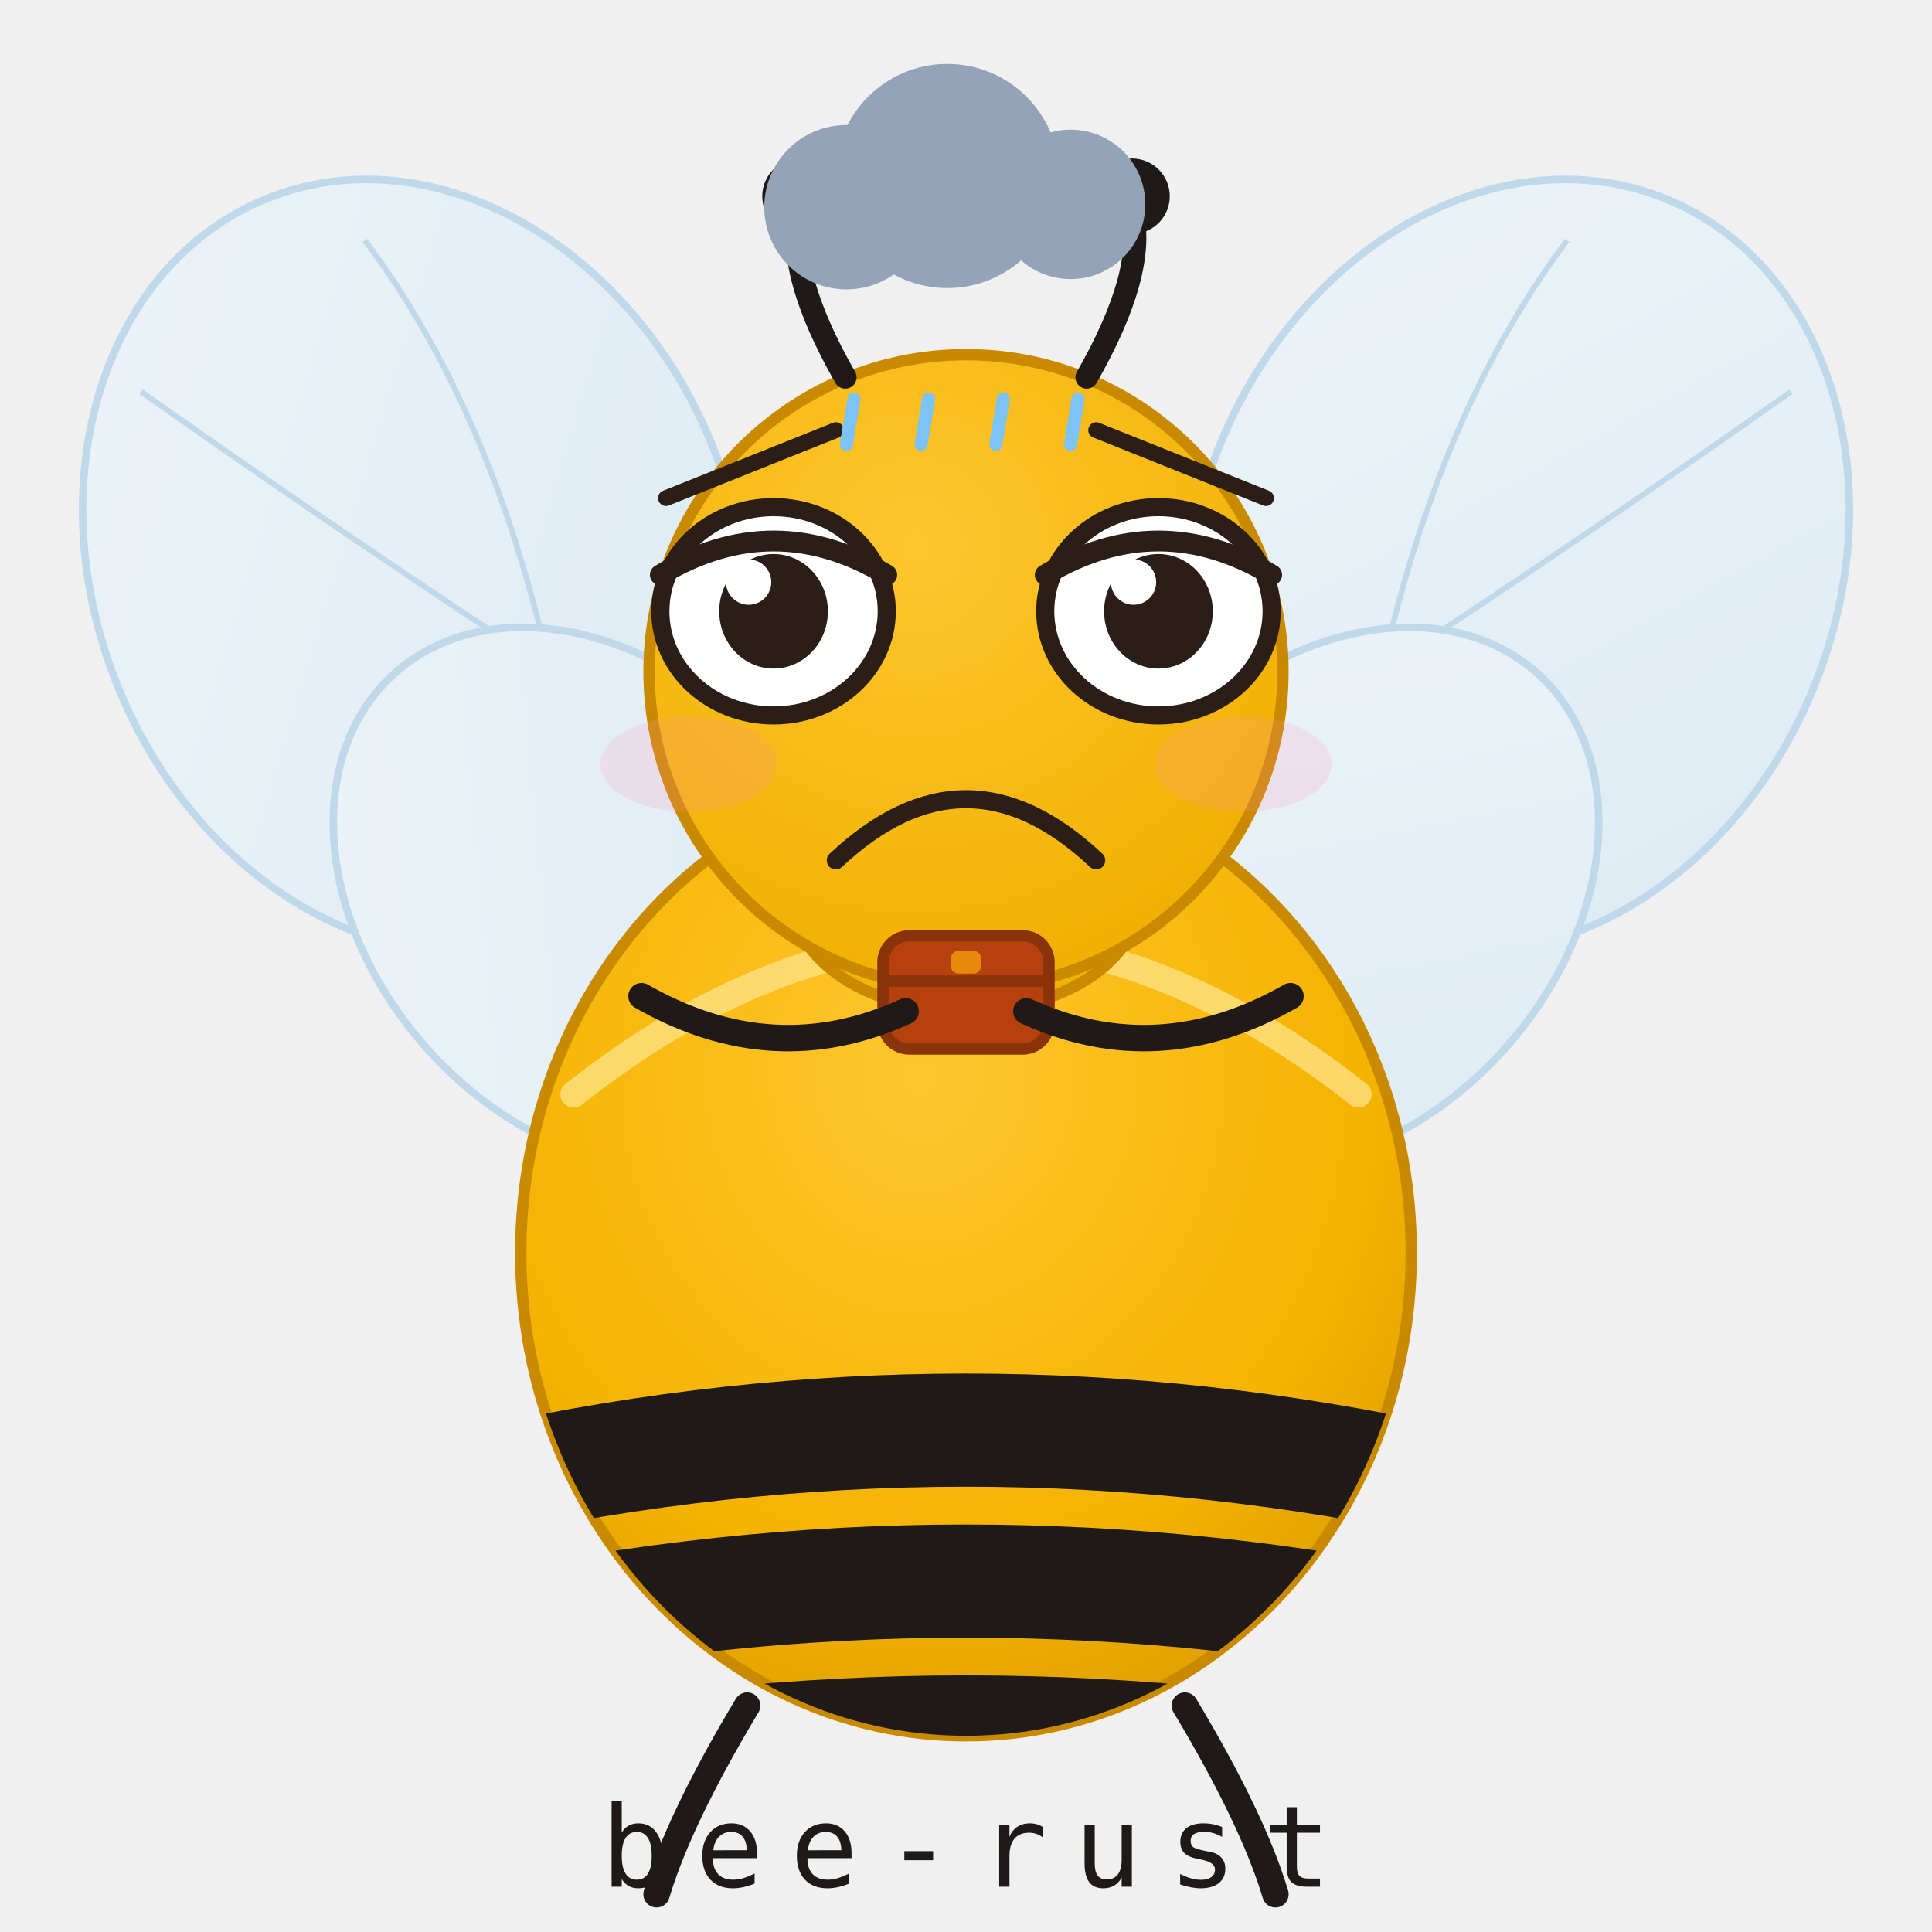
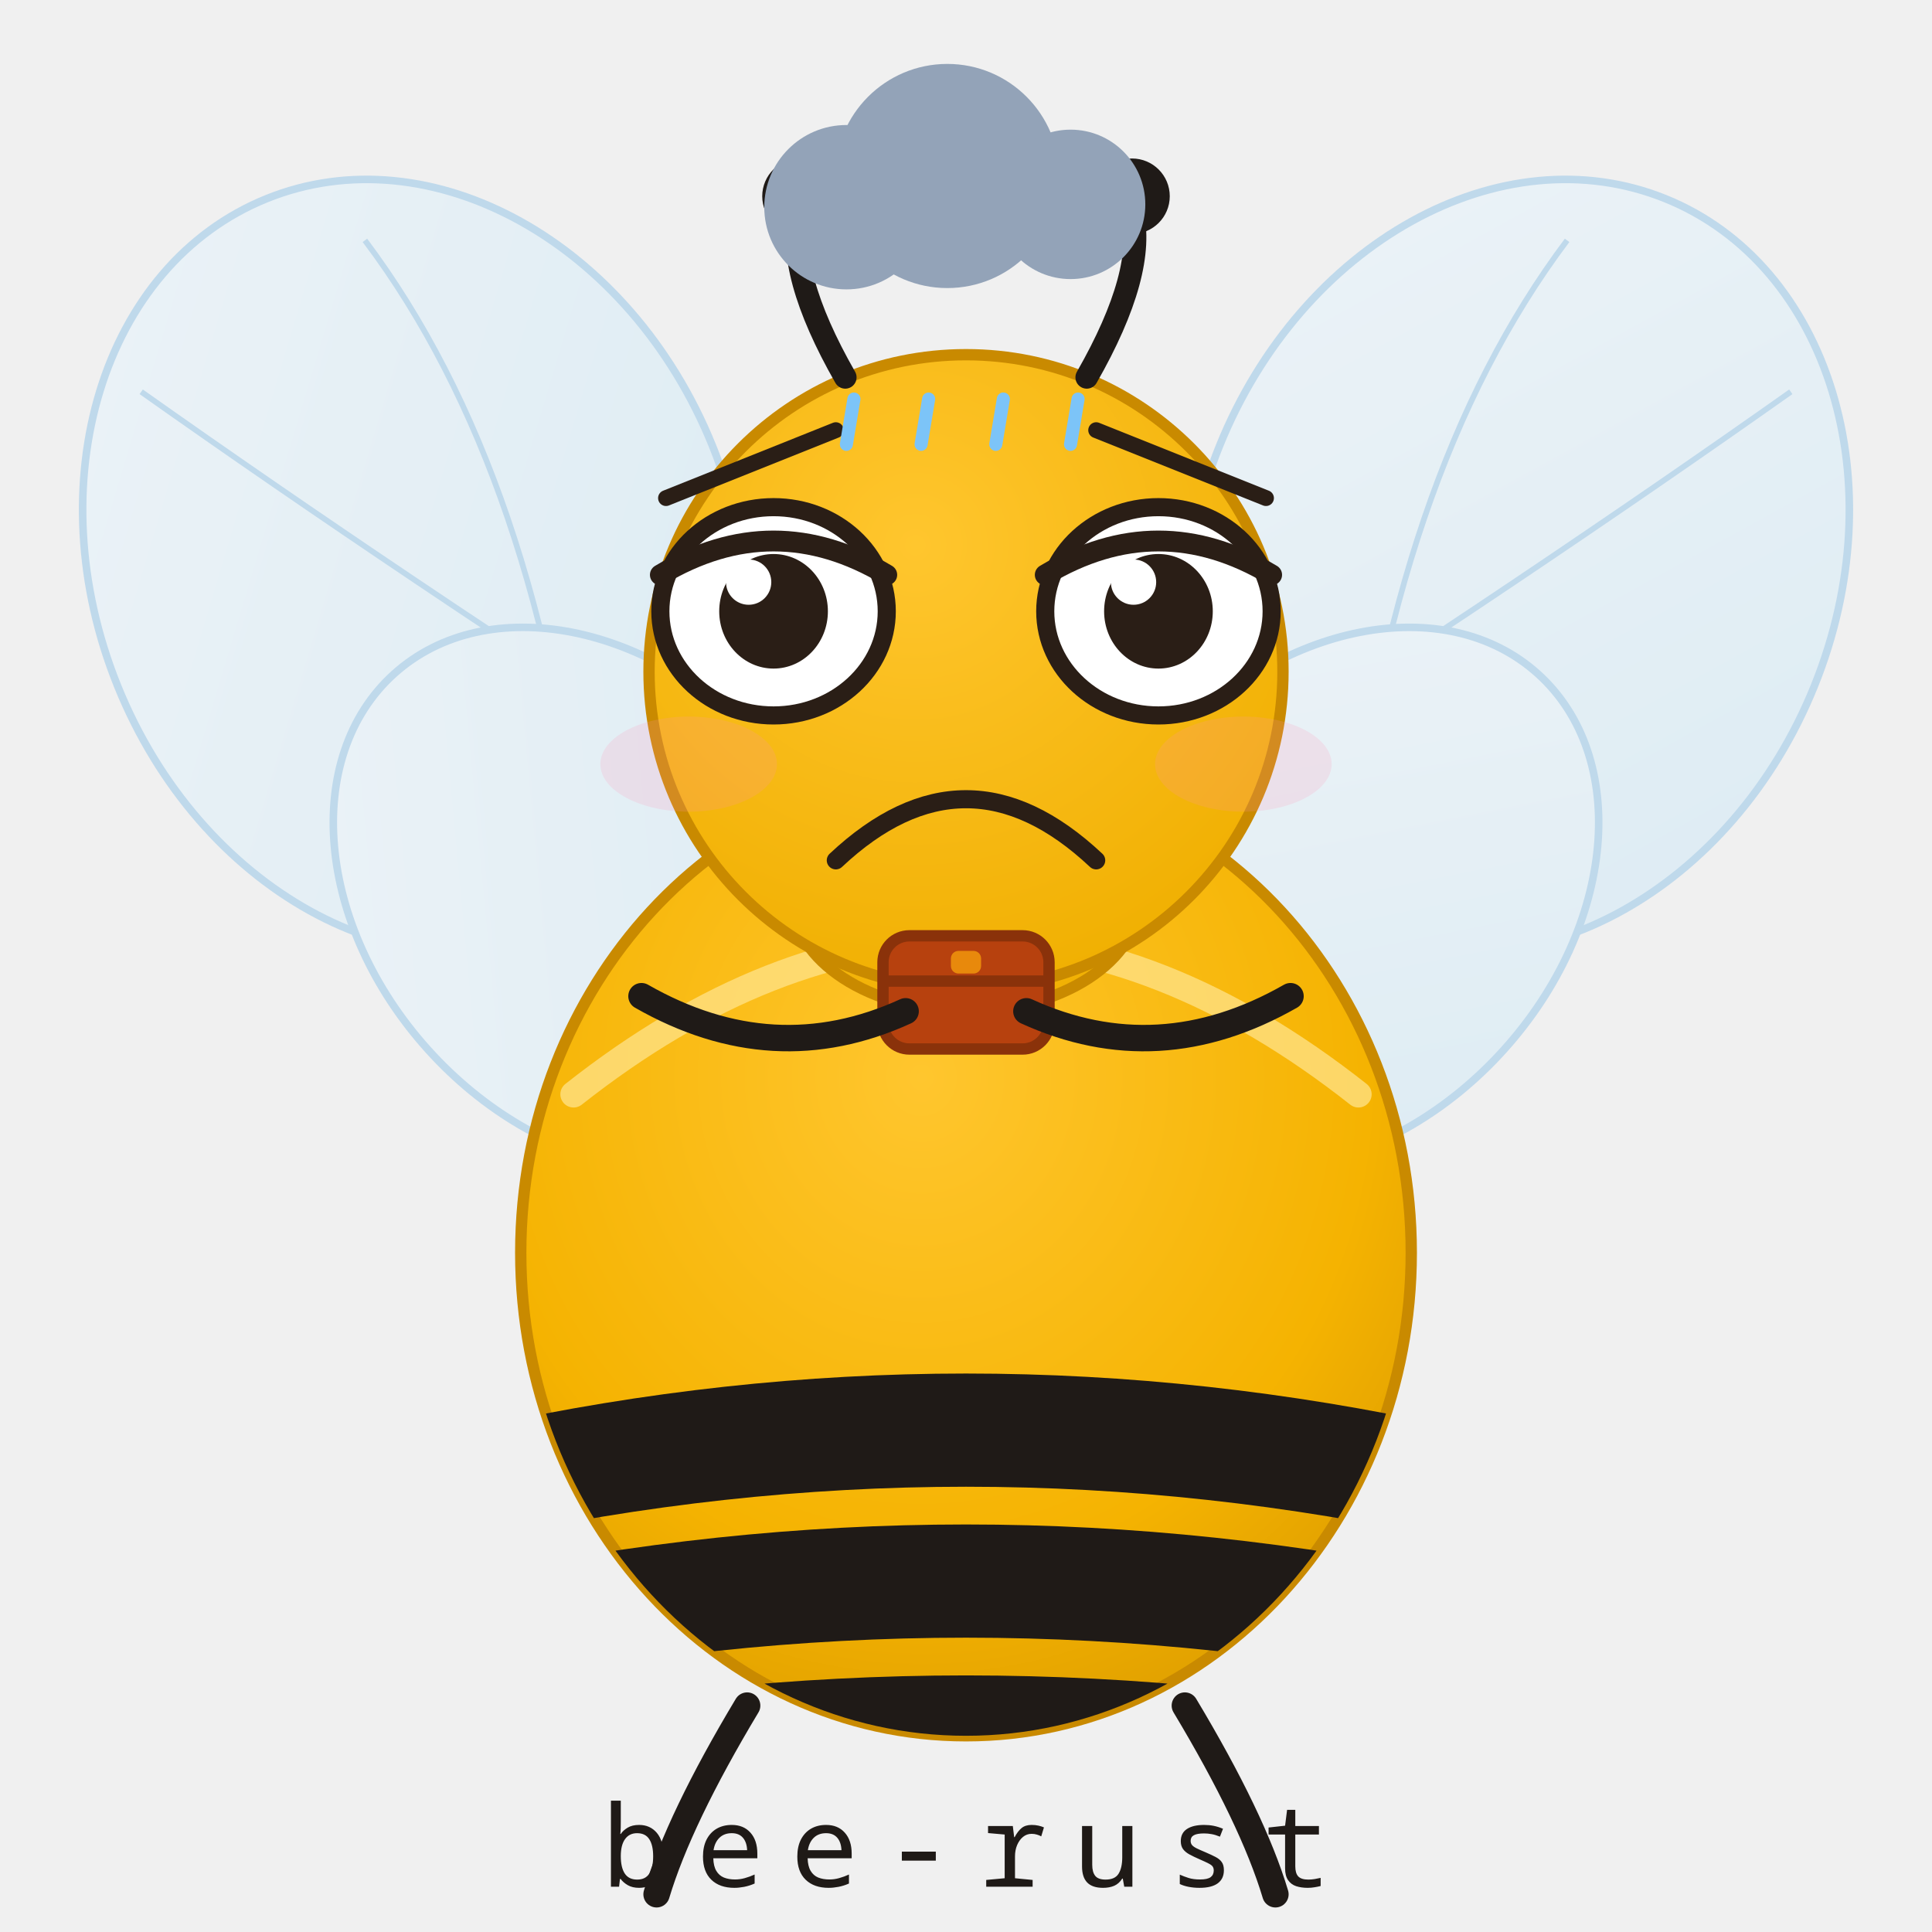
<svg xmlns="http://www.w3.org/2000/svg" viewBox="0 0 512 512" width="512" height="512" role="img" aria-label="Rusty · 沮丧 Depressed">
  <style>
.ex-motion { animation: ex-slump 4.2s ease-in-out infinite; transform-box: fill-box; transform-origin: 50% 50%; }
.ex-anim-tear { animation: ex-tear 1.8s ease-in infinite; transform-box: fill-box; transform-origin: center; }
.ex-anim-sweat { animation: ex-tear 1.5s ease-in infinite; transform-box: fill-box; transform-origin: center; }
.ex-anim-heart { animation: ex-heart 2.2s ease-out infinite; transform-box: fill-box; transform-origin: center; }
.ex-anim-spark { animation: ex-spark 1.9s ease-in-out infinite; transform-box: fill-box; transform-origin: center; }
.ex-anim-rain { animation: ex-rain 1.4s linear infinite; transform-box: fill-box; transform-origin: center; }
.ex-anim-confetti { animation: ex-confetti 2.4s linear infinite; transform-box: fill-box; transform-origin: center; }
.ex-anim-pulse { animation: ex-pulse 1.6s ease-in-out infinite; transform-box: fill-box; transform-origin: center; }
.ex-anim-knock { animation: ex-knock 0.55s ease-in-out infinite; transform-box: fill-box; transform-origin: center; }
.ex-anim-knockline { animation: ex-knockline 0.55s ease-out infinite; transform-box: fill-box; transform-origin: center; }
.ex-anim-palm { animation: ex-palm 0.9s ease-in-out infinite; transform-box: fill-box; transform-origin: center; }
.ex-anim-steam { animation: ex-steam 1.8s ease-out infinite; transform-box: fill-box; transform-origin: center; }
.ex-anim-shock { animation: ex-shock 0.5s ease-in-out infinite; transform-box: fill-box; transform-origin: center; }
.ex-anim-please { animation: ex-please 1.4s ease-in-out infinite; transform-box: fill-box; transform-origin: center; }
.ex-anim-drift { animation: ex-drift 4.5s ease-in-out infinite; transform-box: fill-box; transform-origin: center; }
@keyframes ex-slump { 0%,100% { transform: translateY(0); } 50% { transform: translateY(9.6px); } }
@keyframes ex-tear { 0% { transform: translateY(0); opacity: 0; } 18% { opacity: 1; } 100% { transform: translateY(33px); opacity: 0; } }
@keyframes ex-heart { 0% { transform: translateY(0) scale(.65); opacity: 0; } 20% { opacity: 1; } 100% { transform: translateY(-54px) scale(1.15); opacity: 0; } }
@keyframes ex-spark { 0%,100% { transform: scale(.6) rotate(0deg); opacity: .3; } 50% { transform: scale(1.15) rotate(25deg); opacity: 1; } }
@keyframes ex-rain { 0% { transform: translateY(0); opacity: 0; } 20% { opacity: 1; } 100% { transform: translateY(36px); opacity: 0; } }
@keyframes ex-confetti { 0% { transform: translateY(-10.5px) rotate(0deg); opacity: 1; } 100% { transform: translateY(48px) rotate(200deg); opacity: 0; } }
@keyframes ex-pulse { 0%,100% { transform: scale(1); opacity: .35; } 50% { transform: scale(1.18); opacity: .7; } }
@keyframes ex-knock { 0%,100% { transform: translateX(13.5px); } 35% { transform: translateX(0); } }
@keyframes ex-knockline { 0%,100% { transform: scaleX(.6); opacity: .35; } 35% { transform: scaleX(1); opacity: 1; } }
@keyframes ex-palm { 0%,100% { transform: translateY(0) rotate(0deg); } 50% { transform: translateY(-3.6px) rotate(-4deg); } }
@keyframes ex-steam { 0% { transform: translateY(0); opacity: .7; } 100% { transform: translateY(-27px); opacity: 0; } }
@keyframes ex-shock { 0%,100% { transform: scaleX(.7); opacity: .4; } 50% { transform: scaleX(1.25); opacity: 1; } }
@keyframes ex-please { 0%,100% { transform: translateY(0); } 50% { transform: translateY(-5.4px); } }
@keyframes ex-drift { 0%,100% { transform: translateY(0); } 50% { transform: translateY(-6px); } }
@media (prefers-reduced-motion: reduce) {
  .ex-motion, [class*="ex-anim-"] { animation: none !important; }
}
</style>
  <g class="ex-motion ex-depressed">
    <g class="ex-base">
      <defs>
        <radialGradient id="bellyGrad" cx="45%" cy="32%" r="72%">
          <stop offset="0%" stop-color="#FFC62E" />
          <stop offset="70%" stop-color="#F5B301">
        
      </stop>
          <stop offset="100%" stop-color="#DE9E00" />
        </radialGradient>
        <radialGradient id="headGrad" cx="42%" cy="30%" r="75%">
          <stop offset="0%" stop-color="#FFC62E" />
          <stop offset="100%" stop-color="#F0AF00" />
        </radialGradient>
        <linearGradient id="wingGrad" x1="0" y1="0" x2="1" y2="1">
          <stop offset="0%" stop-color="#EAF5FC" />
          <stop offset="100%" stop-color="#CFE8F5" />
        </linearGradient>
        <clipPath id="bellyClip">
          <ellipse cx="256" cy="332" rx="118" ry="128" />
        </clipPath>
      </defs>
      <g>
        <g fill="url(#wingGrad)" stroke="#9FC9E8" stroke-width="2" opacity="0.6">
          <g>
            <ellipse cx="110" cy="150" rx="85" ry="105" transform="rotate(-22 110 150)" />
            <path d="M60 80 Q105 150 165 235" fill="none" stroke-width="1.5" transform="rotate(-22 110 150)" />
            <path d="M130 65 Q150 140 120 245" fill="none" stroke-width="1.5" transform="rotate(-22 110 150)" />
          </g>
          <g>
            <ellipse cx="402" cy="150" rx="85" ry="105" transform="rotate(22 402 150)" />
            <path d="M452 80 Q407 150 347 235" fill="none" stroke-width="1.5" transform="rotate(22 402 150)" />
            <path d="M382 65 Q362 140 392 245" fill="none" stroke-width="1.5" transform="rotate(22 402 150)" />
          </g>
          <g>
            <ellipse cx="158" cy="238" rx="60" ry="80" transform="rotate(-42 158 238)" />
          </g>
          <g>
            <ellipse cx="354" cy="238" rx="60" ry="80" transform="rotate(42 354 238)" />
          </g>
        </g>
        <g stroke="#1F1A17" stroke-width="7" stroke-linecap="round" fill="none">
          <path d="M198 452 Q180 482 174 502" />
          <path d="M314 452 Q332 482 338 502" />
        </g>
        <g>
          <ellipse cx="256" cy="332" rx="118" ry="128" fill="url(#bellyGrad)" stroke="#C98A00" stroke-width="3" />
          <path d="M152 290 Q256 208 360 290" fill="none" stroke="#FFE38A" stroke-width="7" stroke-linecap="round" opacity="0.75">
      
    </path>
          <g clip-path="url(#bellyClip)">
            <path d="M128 378 Q256 350 384 378 L384 408 Q256 380 128 408 Z" fill="#1F1A17" />
            <path d="M124 418 Q256 390 388 418 L388 448 Q256 420 124 448 Z" fill="#1F1A17" />
            <path d="M120 458 Q256 430 392 458 L392 486 Q256 460 120 486 Z" fill="#1F1A17" />
          </g>
        </g>
        <ellipse cx="256" cy="238" rx="46" ry="30" fill="url(#headGrad)" stroke="#C98A00" stroke-width="3" />
        <circle cx="256" cy="178" r="84" fill="url(#headGrad)" stroke="#C98A00" stroke-width="3" />
        <g stroke="#1F1A17" stroke-width="6" stroke-linecap="round" fill="#1F1A17">
          <path d="M224 100 Q208 72 212 56" fill="none" />
          <circle cx="212" cy="52" r="7" />
          <path d="M288 100 Q304 72 300 56" fill="none" />
          <circle cx="300" cy="52" r="7" />
        </g>
        <g>
          <rect x="234" y="248" width="44" height="30" rx="7" fill="#B7410E" stroke="#8A320A" stroke-width="3" />
          <path d="M234 260 L278 260" stroke="#8A320A" stroke-width="3" />
          <rect x="252" y="252" width="8" height="6" rx="2" fill="#E8890C" />
          <path d="M170 264 Q205 284 240 268" fill="none" stroke="#1F1A17" stroke-width="7" stroke-linecap="round" />
          <path d="M342 264 Q307 284 272 268" fill="none" stroke="#1F1A17" stroke-width="7" stroke-linecap="round" />
        </g>
-         <text x="256" y="500" text-anchor="middle" font-family="ui-monospace,SFMono-Regular,Menlo,monospace" font-size="30" letter-spacing="7" fill="#1F1A17">bee-rust</text>
+         <text x="256" y="500" text-anchor="middle" font-family="'JetBrains Mono','Noto Sans Mono','DejaVu Sans Mono',ui-monospace,monospace" font-size="30" letter-spacing="7" fill="#1F1A17">bee-rust</text>
      </g>
    </g>
    <g class="ex-face">
      <path d="M 176.5,132 L 221.5,114" stroke="#2A1E16" stroke-width="4.2" stroke-linecap="round" />
      <path d="M 335.5,132 L 290.5,114" stroke="#2A1E16" stroke-width="4.2" stroke-linecap="round" />
      <ellipse cx="205" cy="162" rx="30" ry="27.6" fill="#FFFFFF" stroke="#2A1E16" stroke-width="4.8" />
      <ellipse cx="205" cy="162" rx="14.4" ry="15.18" fill="#2A1E16" />
      <circle cx="198.4" cy="154.27" r="6" fill="#FFFFFF" />
      <path d="M 175,152.34 Q 205,134.4 235,152.34" fill="none" stroke="#2A1E16" stroke-width="5.52" stroke-linecap="round" />
      <ellipse cx="307" cy="162" rx="30" ry="27.6" fill="#FFFFFF" stroke="#2A1E16" stroke-width="4.8" />
      <ellipse cx="307" cy="162" rx="14.4" ry="15.18" fill="#2A1E16" />
      <circle cx="300.4" cy="154.27" r="6" fill="#FFFFFF" />
      <path d="M 277,152.34 Q 307,134.4 337,152.34" fill="none" stroke="#2A1E16" stroke-width="5.52" stroke-linecap="round" />
      <path d="M 221.5,228 Q 256,195.6 290.5,228" fill="none" stroke="#2A1E16" stroke-width="4.8" stroke-linecap="round" />
      <ellipse cx="182.5" cy="202.5" rx="23.4" ry="12.6" fill="#FF8FB3" opacity="0.18" />
      <ellipse cx="329.5" cy="202.5" rx="23.4" ry="12.6" fill="#FF8FB3" opacity="0.18" />
      <g class="ex-anim-drift">
        <circle cx="224.32" cy="54.91" r="21.78" fill="#93A3B8" />
        <circle cx="251.05" cy="46.64" r="29.7" fill="#93A3B8" />
        <circle cx="283.72" cy="54.16" r="19.8" fill="#93A3B8" />
        <rect x="211.45" y="51.15" width="89.1" height="15.8" rx="7.9" fill="#93A3B8" />
      </g>
      <g transform="translate(226.3 105.75)">
        <path class="ex-anim-rain" style="animation-delay:0.0s" d="M 0 0 L -2 12" stroke="#7CC4F8" stroke-width="3.47" stroke-linecap="round" />
      </g>
      <g transform="translate(246.1 105.75)">
        <path class="ex-anim-rain" style="animation-delay:0.22s" d="M 0 0 L -2 12" stroke="#7CC4F8" stroke-width="3.47" stroke-linecap="round" />
      </g>
      <g transform="translate(265.9 105.75)">
        <path class="ex-anim-rain" style="animation-delay:0.44s" d="M 0 0 L -2 12" stroke="#7CC4F8" stroke-width="3.47" stroke-linecap="round" />
      </g>
      <g transform="translate(285.7 105.75)">
        <path class="ex-anim-rain" style="animation-delay:0.66s" d="M 0 0 L -2 12" stroke="#7CC4F8" stroke-width="3.47" stroke-linecap="round" />
      </g>
    </g>
  </g>
</svg>
